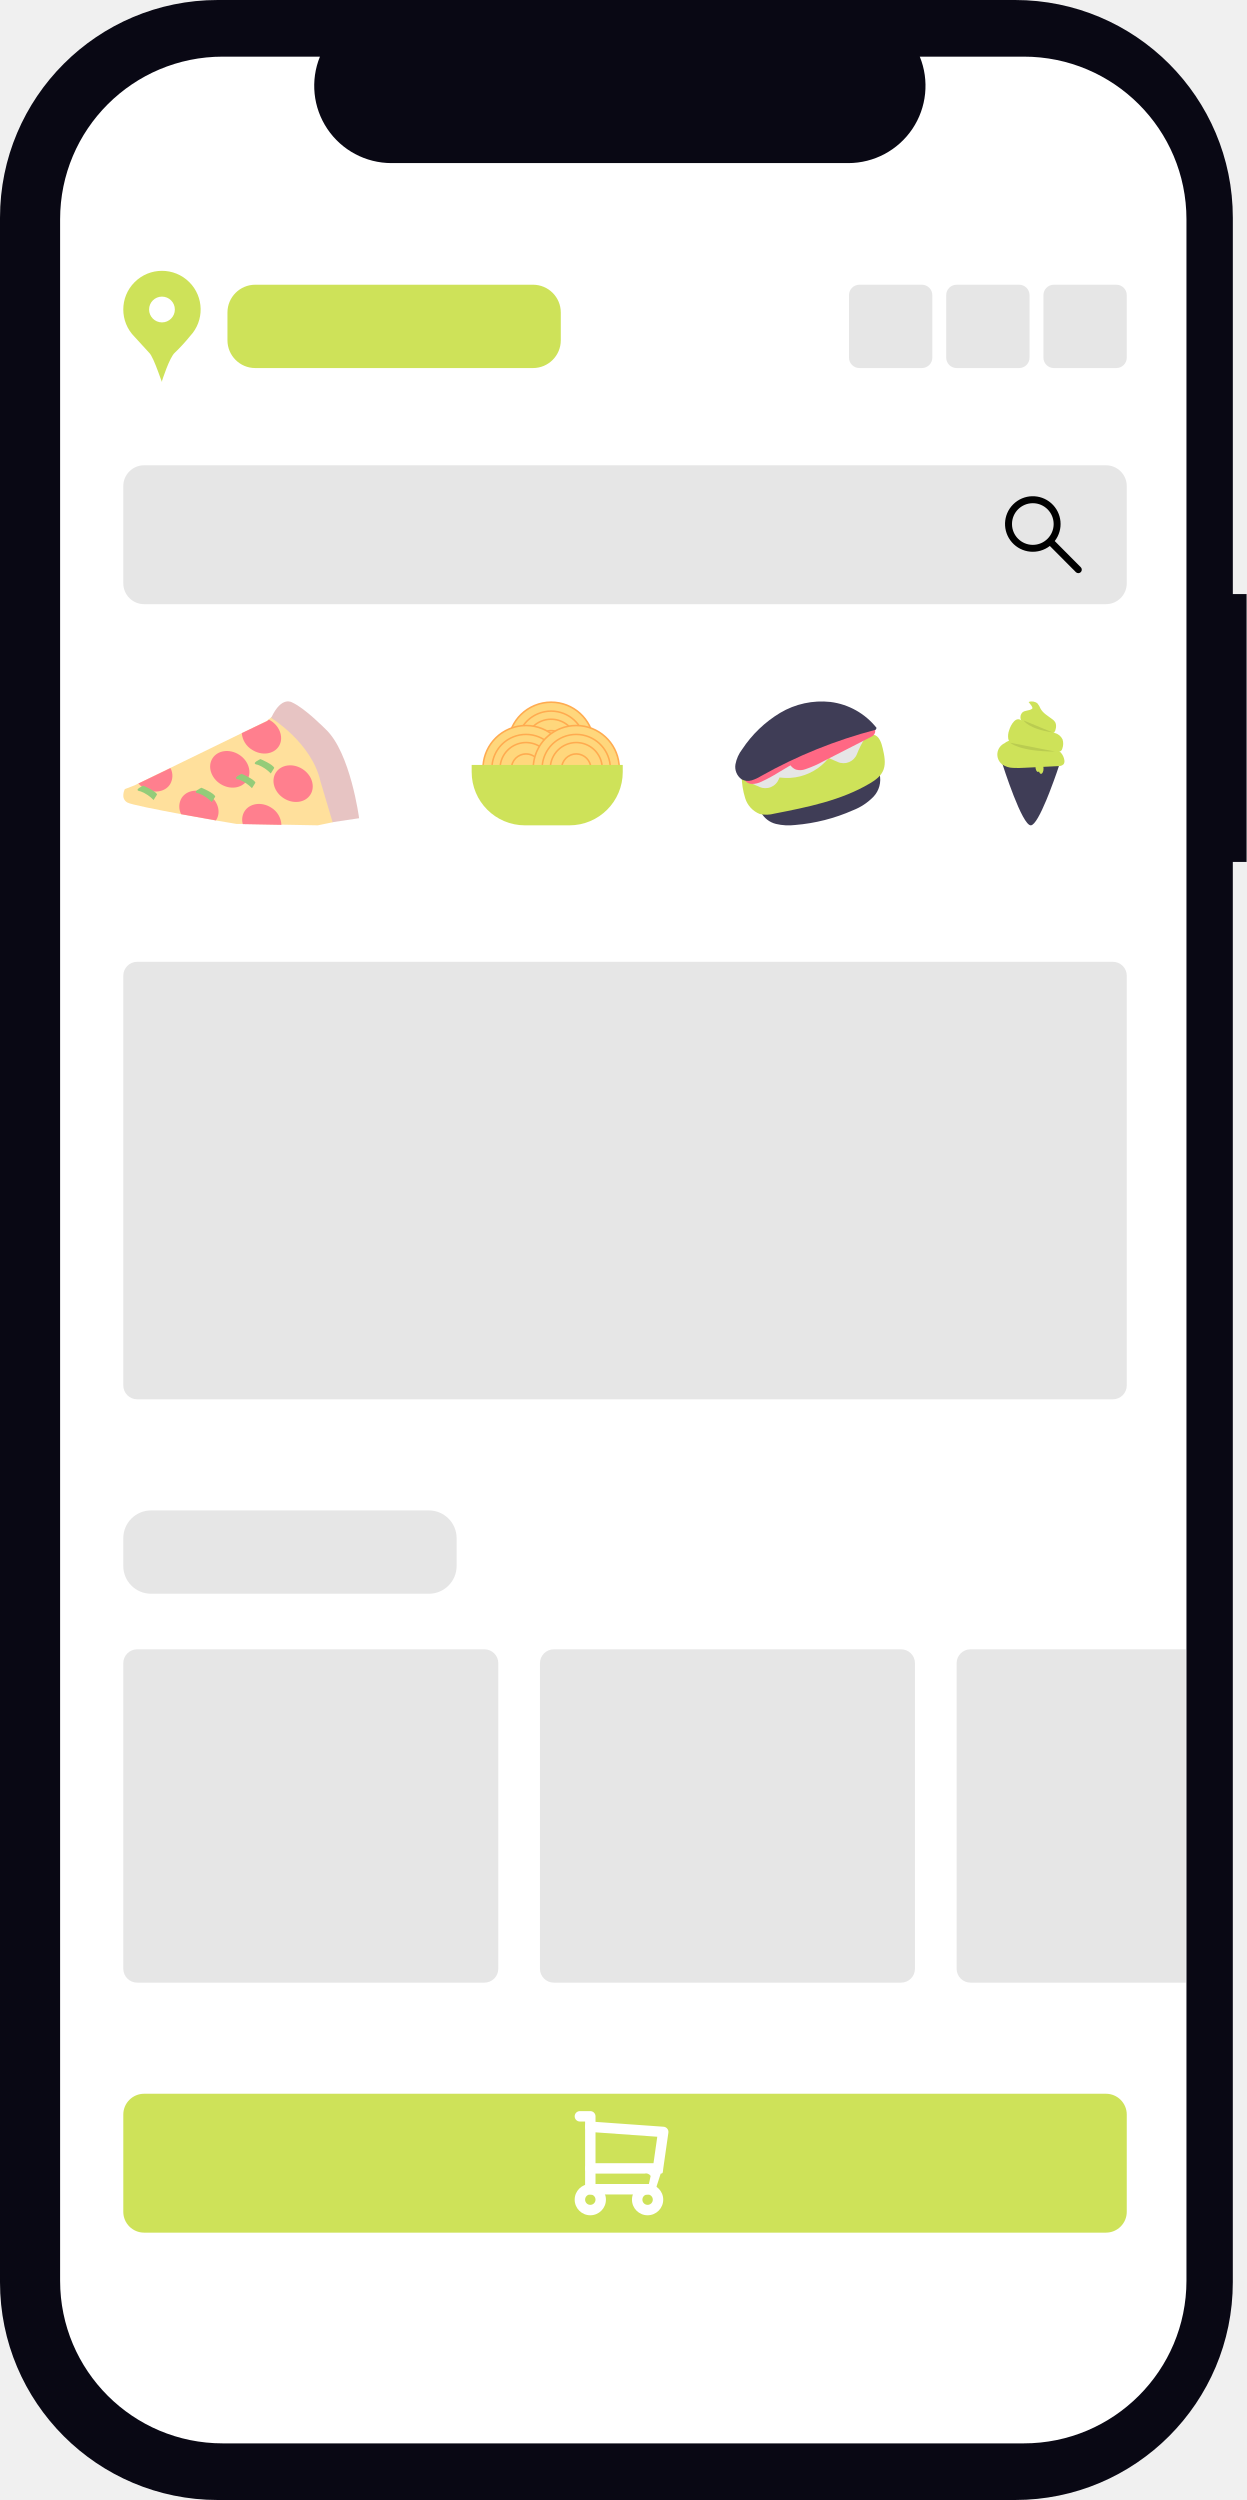
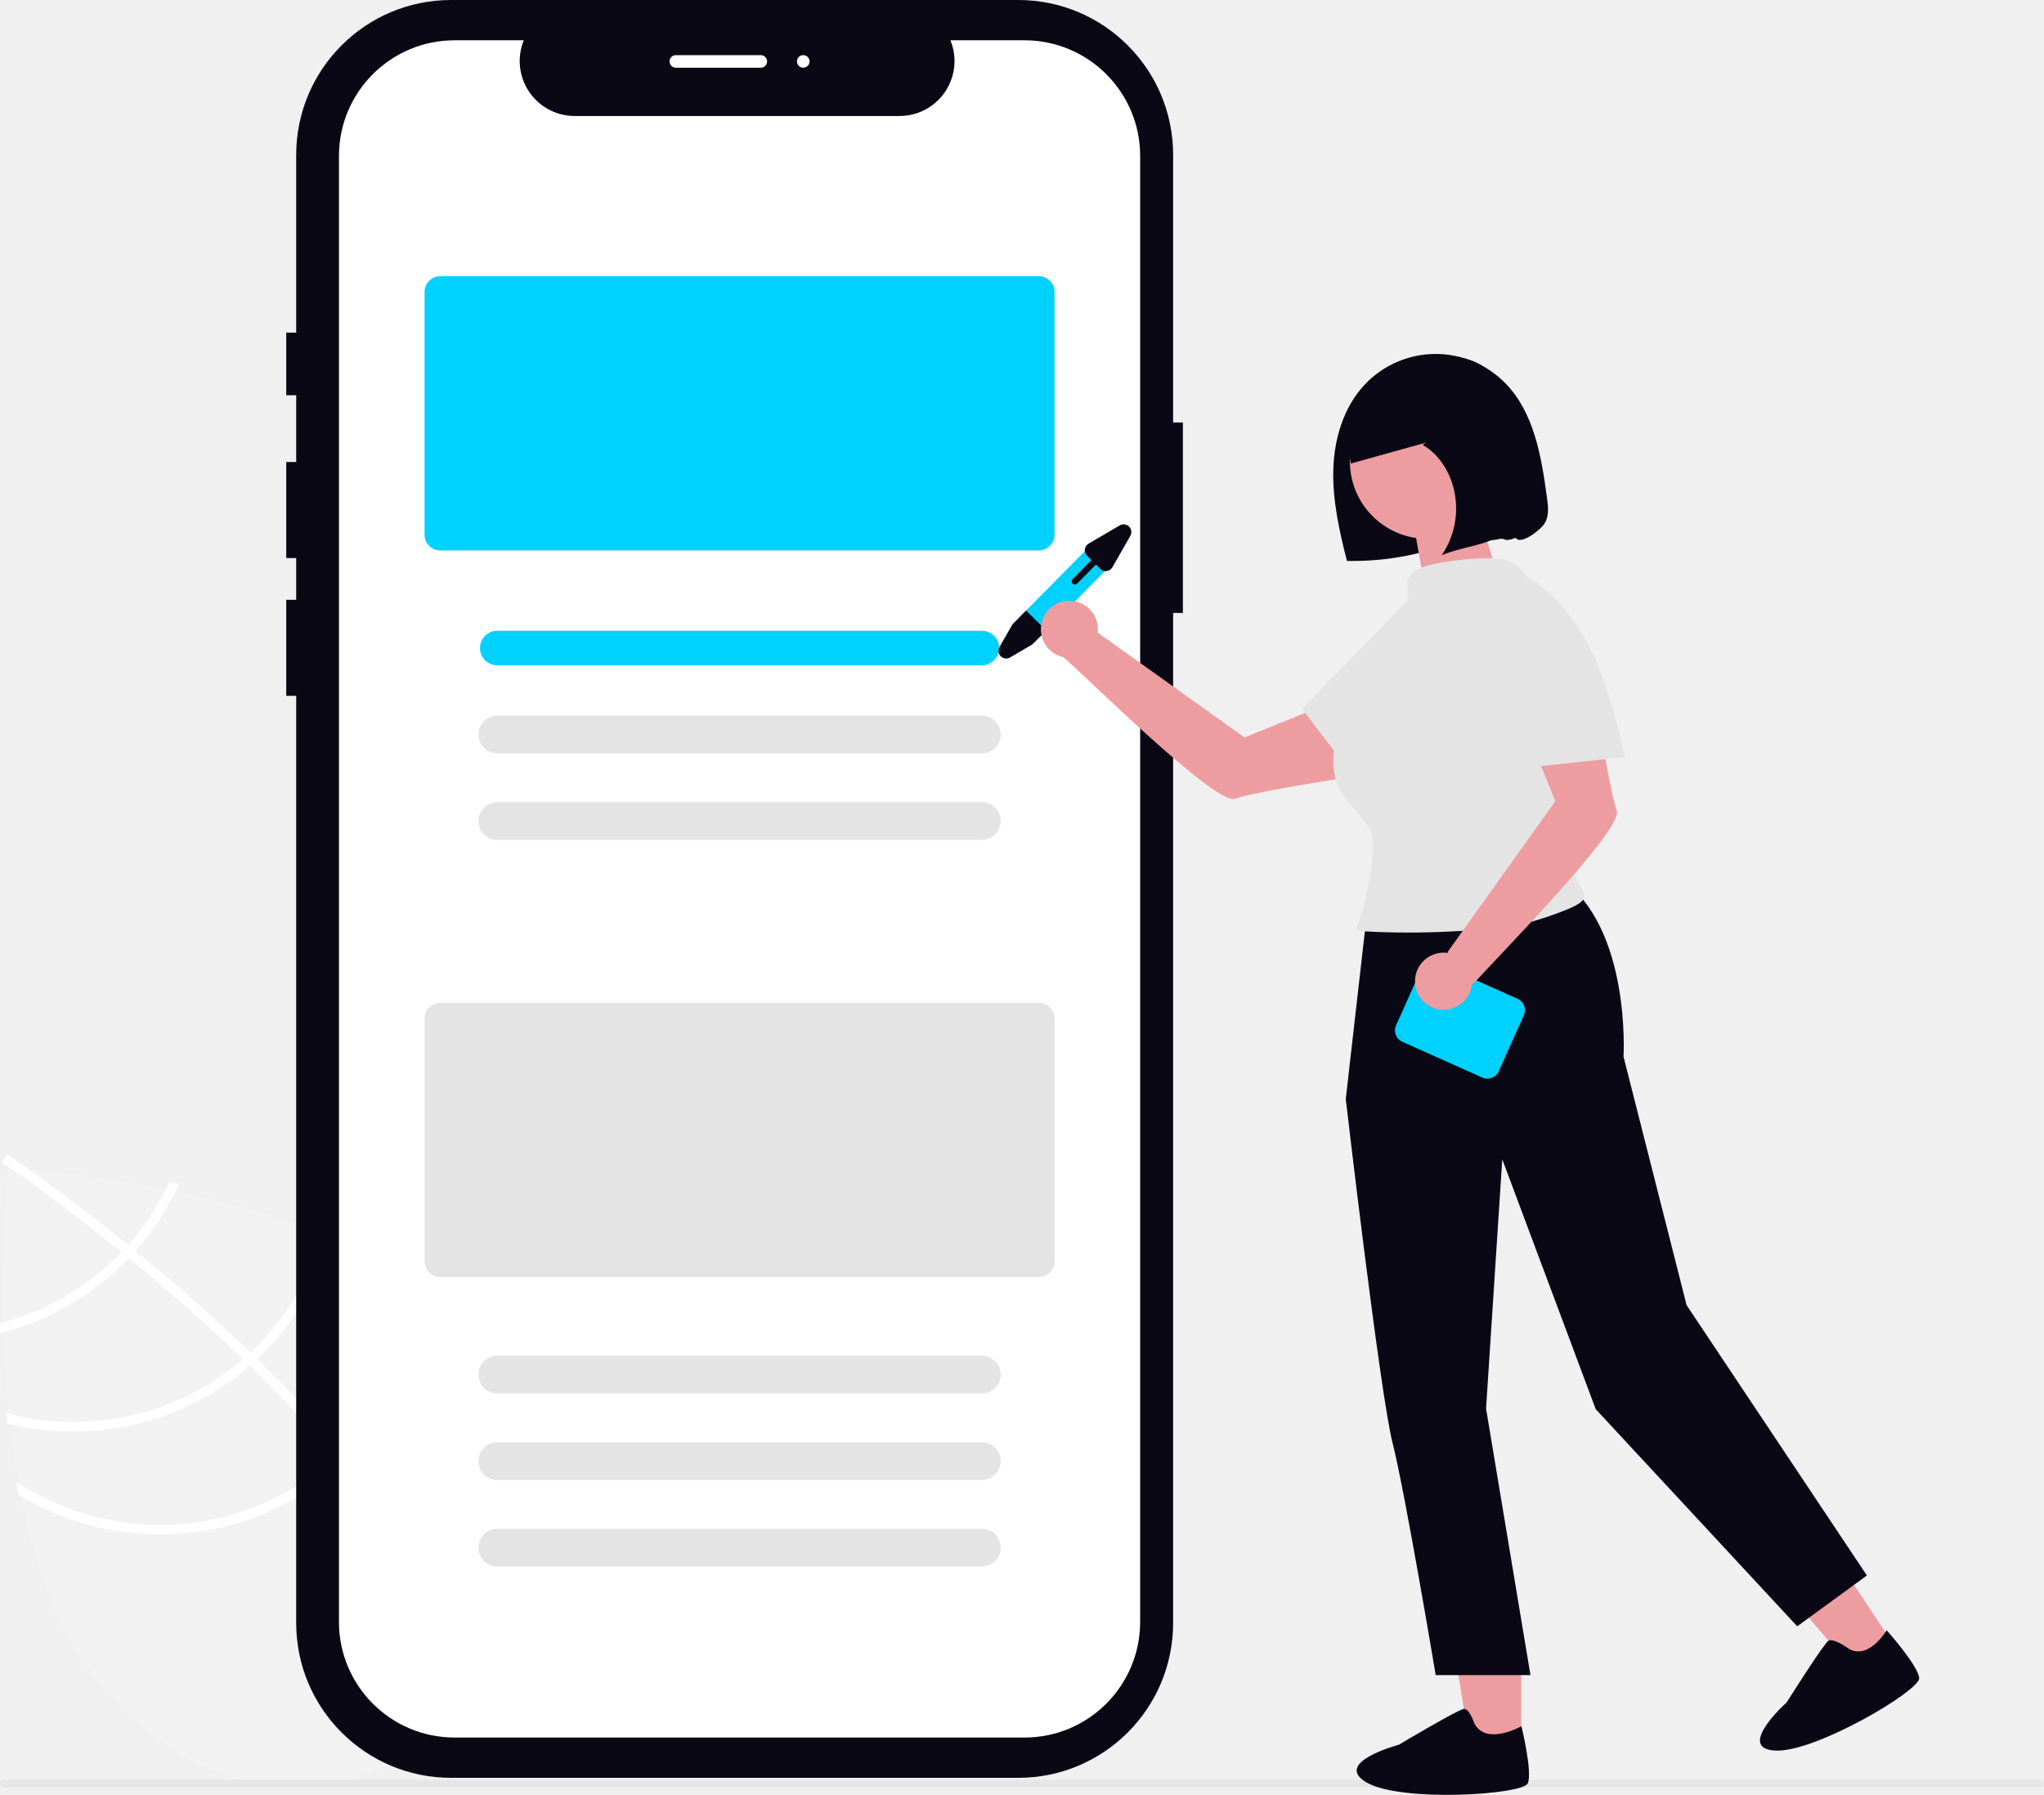
- <svg xmlns="http://www.w3.org/2000/svg" width="359.016" height="720" viewBox="0 0 359.016 720" role="img" artist="Katerina Limpitsouni" source="https://undraw.co/">
-   <g transform="translate(-780.492 -180)">
-     <g transform="translate(780.492 180)">
-       <path d="M625.386,250.295h-3.96V141.92a62.72,62.72,0,0,0-62.72-62.72H329.09a62.72,62.72,0,0,0-62.72,62.72V736.48a62.72,62.72,0,0,0,62.72,62.72H558.7a62.72,62.72,0,0,0,62.72-62.72V327.439h3.965Z" transform="translate(-266.37 -79.2)" fill="#090814" />
-       <path d="M561.418,95.686H531.447a22.254,22.254,0,0,1-20.6,30.659H379.291a22.255,22.255,0,0,1-20.6-30.659H330.7a46.841,46.841,0,0,0-46.841,46.841v593.7A46.841,46.841,0,0,0,330.7,783.065H561.409a46.841,46.841,0,0,0,46.84-46.839v-593.7a46.841,46.841,0,0,0-46.833-46.841Z" transform="translate(-266.549 -79.373)" fill="#fff" />
-     </g>
-     <g transform="translate(0 -11)">
-       <path d="M22.015,5.262a11.139,11.139,0,0,1,.251,15.494,51.213,51.213,0,0,1-4.415,4.813c-1.542,1.292-3.713,8.18-3.713,8.18.4,2.025-2.242-6.892-3.713-8.18L6.262,21.015A11.139,11.139,0,1,1,22.015,5.262ZM14.139,9.426a3.713,3.713,0,1,0,3.713,3.713,3.713,3.713,0,0,0-3.713-3.713" transform="translate(813 267)" fill="#cee259" />
-       <path d="M8,0H88a8,8,0,0,1,8,8v8a8,8,0,0,1-8,8H8a8,8,0,0,1-8-8V8A8,8,0,0,1,8,0Z" transform="translate(846 273)" fill="#cee259" />
-       <rect width="24" height="24" rx="3" transform="translate(1081 273)" fill="#e6e6e6" />
-       <rect width="24" height="24" rx="3" transform="translate(1053 273)" fill="#e6e6e6" />
-       <rect width="24" height="24" rx="3" transform="translate(1025 273)" fill="#e6e6e6" />
-       <g transform="translate(0 17)">
-         <path d="M6,0H283a6,6,0,0,1,6,6V34a6,6,0,0,1-6,6H6a6,6,0,0,1-6-6V6A6,6,0,0,1,6,0Z" transform="translate(816 308)" fill="#e6e6e6" />
-         <path d="M12520.107,2354.156a1,1,0,0,1-.709-.3l-7.5-7.543a8,8,0,1,1,1.415-1.414l7.5,7.548a1,1,0,0,1-.709,1.7ZM12507,2334a6,6,0,1,0,6,6A6.006,6.006,0,0,0,12507,2334Z" transform="translate(-11429.055 -2015.078)" />
-       </g>
-       <g transform="translate(-449.922 30.658)">
-         <path d="M396.72,433.85s-1.39,2.65.73,3.87c1,.58,8.23,2,15.49,3.36,3.56.66,7.13,1.3,10,1.8,3.5.62,5.92,1,5.92,1h1.84l11.12.21,10.46.2,4.43-.91L454.16,426l-13.24-14.55-2.77,2.34-.47.4-7.28,3.54-20.54,10-9.24,4.5-1.08.53Z" transform="translate(869.649 -46.25)" fill="#ffe09c" />
-         <path d="M464.19,442.24s-2.49-19-9.67-25.66c0,0-5.9-6-9.53-7.64,0,0-3.09-2.19-6.13,4.41,0,0,11.67,7.14,14.19,18.25l3.5,11.78Z" transform="translate(869.649 -46.25)" fill="#e7c4c3" />
-         <ellipse cx="5" cy="5.9" rx="5" ry="5.9" transform="translate(1307.167 387.072) rotate(-57.43)" fill="#ff7f8e" />
-         <ellipse cx="5" cy="5.9" rx="5" ry="5.9" transform="translate(1288.926 382.945) rotate(-57.43)" fill="#ff7f8e" />
-         <path d="M430.4,417.74a6.15,6.15,0,0,0,3,4.81c2.74,1.75,6.17,1.29,7.65-1s.47-5.63-2.28-7.38a6.656,6.656,0,0,0-.58-.33l-.47.4Z" transform="translate(869.649 -46.25)" fill="#ff7f8e" />
-         <path d="M431.2,440.23a4.6,4.6,0,0,0-.51,3.71l11.12.21a6.1,6.1,0,0,0-3-5C436.11,437.44,432.68,437.91,431.2,440.23Z" transform="translate(869.649 -46.25)" fill="#ff7f8e" />
-         <path d="M413.08,436.4a4.78,4.78,0,0,0-.14,4.68c3.56.66,7.13,1.3,10,1.8l.09-.13c1.48-2.32.46-5.63-2.28-7.38S414.57,434.08,413.08,436.4Z" transform="translate(869.649 -46.25)" fill="#ff7f8e" />
-         <path d="M400.62,432.25a7.09,7.09,0,0,0,1.46,1.24c2.74,1.75,6.17,1.29,7.65-1a4.77,4.77,0,0,0,.13-4.7Z" transform="translate(869.649 -46.25)" fill="#ff7f8e" />
-         <path d="M439.75,427.75l-1,1.6a10.29,10.29,0,0,0-3.69-2.48l-.29-.07c-1.86-.33,1-1.59,1-1.59S439.36,426.7,439.75,427.75Z" transform="translate(869.649 -46.25)" fill="#94cc79" />
-         <path d="M434.33,432l-1,1.59a10.311,10.311,0,0,0-3.69-2.47l-.29-.07c-1.87-.34,1-1.59,1-1.59S433.93,430.93,434.33,432Z" transform="translate(869.649 -46.25)" fill="#94cc79" />
-         <path d="M422.76,436l-1,1.6a10.29,10.29,0,0,0-3.69-2.48l-.29-.07c-1.87-.33,1-1.59,1-1.59S422.36,434.91,422.76,436Z" transform="translate(869.649 -46.25)" fill="#94cc79" />
-         <path d="M406,435.4l-1,1.6a10.36,10.36,0,0,0-3.7-2.48l-.29-.07c-1.86-.33,1-1.59,1-1.59S405.59,434.34,406,435.4Z" transform="translate(869.649 -46.25)" fill="#94cc79" />
-       </g>
-       <g transform="translate(-276.131 4.313)">
-         <ellipse cx="12.398" cy="12.398" rx="12.398" ry="12.398" transform="translate(1202.958 388.914)" fill="#ffd77c" />
-         <path d="M12.113-.5A12.622,12.622,0,1,1,7.2.492,12.629,12.629,0,0,1,12.113-.5Zm0,24.8a12.166,12.166,0,1,0-4.737-.956A12.173,12.173,0,0,0,12.113,24.3Z" transform="translate(1203.243 389.187)" fill="#ffab50" />
-         <ellipse cx="9.826" cy="9.826" rx="9.826" ry="9.826" transform="translate(1205.53 391.487)" fill="#ffd77c" />
-         <path d="M9.544-.5a10.05,10.05,0,1,1-3.913.79A10.057,10.057,0,0,1,9.544-.5Zm0,19.652A9.6,9.6,0,1,0,5.808,18.4a9.6,9.6,0,0,0,3.736.754Z" transform="translate(1205.811 391.758)" fill="#ffab50" />
-         <ellipse cx="7.487" cy="7.487" rx="7.487" ry="7.487" transform="translate(1207.869 393.825)" fill="#ffd77c" />
-         <path d="M7.215-.5A7.715,7.715,0,1,1,1.76,1.76,7.715,7.715,0,0,1,7.215-.5Zm0,14.974a7.259,7.259,0,1,0-5.134-2.125A7.259,7.259,0,0,0,7.215,14.474Z" transform="translate(1208.141 394.097)" fill="#ffab50" />
-         <ellipse cx="4.209" cy="4.209" rx="4.209" ry="4.209" transform="translate(1211.148 397.104)" fill="#ffd77c" />
-         <path d="M3.936-.5A4.436,4.436,0,1,1-.5,3.936,4.436,4.436,0,0,1,3.936-.5Zm0,8.417A3.981,3.981,0,1,0-.044,3.937a3.98,3.98,0,0,0,3.98,3.981Z" transform="translate(1211.419 397.376)" fill="#ffab50" />
-         <ellipse cx="12.398" cy="12.398" rx="12.398" ry="12.398" transform="translate(1195.726 395.631)" fill="#ffd77c" />
-         <path d="M12.113-.5A12.622,12.622,0,1,1,7.2.492,12.629,12.629,0,0,1,12.113-.5Zm0,24.8a12.166,12.166,0,1,0-4.737-.956A12.173,12.173,0,0,0,12.113,24.3Z" transform="translate(1196.011 395.903)" fill="#ffab50" />
-         <ellipse cx="9.826" cy="9.826" rx="9.826" ry="9.826" transform="translate(1198.298 398.202)" fill="#ffd77c" />
-         <path d="M9.544-.5a10.05,10.05,0,1,1-3.913.79A10.057,10.057,0,0,1,9.544-.5Zm0,19.652A9.6,9.6,0,1,0,5.808,18.4a9.6,9.6,0,0,0,3.736.754Z" transform="translate(1198.58 398.474)" fill="#ffab50" />
-         <ellipse cx="7.487" cy="7.487" rx="7.487" ry="7.487" transform="translate(1200.637 400.542)" fill="#ffd77c" />
-         <path d="M7.215-.5A7.715,7.715,0,1,1,1.76,1.76,7.715,7.715,0,0,1,7.215-.5Zm0,14.974a7.259,7.259,0,1,0-5.134-2.125A7.259,7.259,0,0,0,7.215,14.474Z" transform="translate(1200.909 400.814)" fill="#ffab50" />
-         <ellipse cx="3.545" cy="3.545" rx="3.545" ry="3.545" transform="translate(1204.586 406.475)" fill="#ffd77c" />
-         <path d="M3.936-.5A4.436,4.436,0,1,1-.5,3.936,4.436,4.436,0,0,1,3.936-.5Zm0,8.417A3.981,3.981,0,1,0-.044,3.937a3.98,3.98,0,0,0,3.98,3.981Z" transform="translate(1204.188 404.092)" fill="#ffab50" />
-         <ellipse cx="12.398" cy="12.398" rx="12.398" ry="12.398" transform="translate(1210.19 395.631)" fill="#ffd77c" />
-         <path d="M12.113-.5A12.622,12.622,0,1,1,7.2.492,12.629,12.629,0,0,1,12.113-.5Zm0,24.8a12.166,12.166,0,1,0-4.737-.956A12.173,12.173,0,0,0,12.113,24.3Z" transform="translate(1210.474 395.903)" fill="#ffab50" />
-         <ellipse cx="9.826" cy="9.826" rx="9.826" ry="9.826" transform="translate(1212.761 398.202)" fill="#ffd77c" />
-         <path d="M9.544-.5a10.05,10.05,0,1,1-3.913.79A10.057,10.057,0,0,1,9.544-.5Zm0,19.652A9.6,9.6,0,1,0,5.808,18.4a9.6,9.6,0,0,0,3.736.754Z" transform="translate(1213.043 398.474)" fill="#ffab50" />
-         <ellipse cx="7.487" cy="7.487" rx="7.487" ry="7.487" transform="translate(1215.101 400.542)" fill="#ffd77c" />
-         <path d="M7.215-.5A7.715,7.715,0,1,1,1.76,1.76,7.715,7.715,0,0,1,7.215-.5Zm0,14.974a7.259,7.259,0,1,0-5.134-2.125A7.259,7.259,0,0,0,7.215,14.474Z" transform="translate(1215.372 400.814)" fill="#ffab50" />
-         <ellipse cx="3.545" cy="3.545" rx="3.545" ry="3.545" transform="translate(1216.769 406.475)" fill="#ffd77c" />
-         <path d="M3.936-.5A4.436,4.436,0,1,1-.5,3.936,4.436,4.436,0,0,1,3.936-.5Zm0,8.417A3.981,3.981,0,1,0-.044,3.937a3.98,3.98,0,0,0,3.98,3.981Z" transform="translate(1218.651 404.092)" fill="#ffab50" />
-         <path d="M360.6,346h43.512v2.043a15.363,15.363,0,0,1-15.363,15.363H375.963A15.363,15.363,0,0,1,360.6,348.043Z" transform="translate(831.864 60.979)" fill="#cee259" />
-       </g>
-       <g transform="translate(942.931 352.386)">
-         <path d="M62.717,89.969a6.694,6.694,0,0,0,4.292,3.266,15.8,15.8,0,0,0,5.519.3,51.553,51.553,0,0,0,16.636-4.24,16.57,16.57,0,0,0,5.881-3.884,7.133,7.133,0,0,0,1.779-6.564A266.383,266.383,0,0,1,62.447,89.81" transform="translate(-5.943 -17.323)" fill="#3f3d56" />
-         <path d="M52.69,69.984a22.22,22.22,0,0,0,1.01,6.436,7.167,7.167,0,0,0,4.214,4.551,8.684,8.684,0,0,0,4.192-.117C71.6,79,81.269,77.086,89.612,72.151c1.626-.962,3.282-2.147,3.951-4.021s.212-4.042-.252-6.059c-.369-1.6-1-3.51-2.49-3.913a3.728,3.728,0,0,0-2.507.515,161.5,161.5,0,0,1-35.4,11.768" transform="translate(-1.522 -7.917)" fill="#cee259" />
-         <path d="M96.818,65.459l3.479,1.522a4.151,4.151,0,0,0,5.536-2.3,26.232,26.232,0,0,1,2.191-4.395A48.209,48.209,0,0,1,96.7,65.477" transform="translate(-21.462 -8.913)" fill="#e6e6e6" />
-         <path d="M55.928,78.8l3.334,1.459a4.178,4.178,0,0,0,5.566-2.314,25.792,25.792,0,0,1,2.12-4.232,47.407,47.407,0,0,1-11.139,5.106" transform="translate(-2.935 -14.998)" fill="#e6e6e6" />
-         <path d="M65.138,70.392h0A15.354,15.354,0,0,0,84.863,63.5q.815-1.541,1.736-3.022a92.33,92.33,0,0,1-21.7,9.944" transform="translate(-7.057 -9.003)" fill="#e6e6e6" />
-         <path d="M54.693,69.217a1.688,1.688,0,0,0-.741,2.3,2.624,2.624,0,0,0,2.279,1.264,6.261,6.261,0,0,0,2.631-.656A43.419,43.419,0,0,0,63.716,69.5l12.9-7.707a2.072,2.072,0,0,0,1.091-1.125c.185-.751-.57-1.469-1.34-1.543a3.915,3.915,0,0,0-2.183.669c-4.446,2.444-8.6,5.461-13.3,7.385a31.645,31.645,0,0,1-6.388,1.86" transform="translate(-2.01 -8.385)" fill="#ff6884" />
-         <path d="M78.12,59.867c-.891.2-1.3,1.772-.945,3.051a3.657,3.657,0,0,0,2.2,2.5,4.377,4.377,0,0,0,2.719-.129A31.113,31.113,0,0,0,87.23,63.03l13.711-7.022a1.977,1.977,0,0,0,1.2-1.267,2.5,2.5,0,0,0-1.226-2.6,2.741,2.741,0,0,0-2.266.285c-4.708,2.119-9.168,5.142-14.084,6.444a21.722,21.722,0,0,1-6.624.695" transform="translate(-12.559 -5.153)" fill="#ff6884" />
-         <path d="M89.775,48.775A138.885,138.885,0,0,0,56.716,62.129a11.51,11.51,0,0,1-2.676,1.229,3.8,3.8,0,0,1-2.9-.3,4.419,4.419,0,0,1-1.771-4.321,10.15,10.15,0,0,1,1.955-4.347A34.283,34.283,0,0,1,62.238,43.921a23.385,23.385,0,0,1,14.5-3.145,20.143,20.143,0,0,1,13.277,7.475" fill="#3f3d56" />
-       </g>
-       <path d="M619.635,277.166s-.476,1.48-1.219,3.606c-.24.691-.509,1.449-.8,2.247-.4,1.111-.849,2.3-1.315,3.489-.287.732-.581,1.462-.879,2.176-1.6,3.826-3.3,7.141-4.422,7.188-2.509.1-7.884-16.684-8.471-18.539-.034-.108-.052-.166-.052-.166Z" transform="translate(466.379 132.827)" fill="#3f3d56" />
-       <path d="M677.236,59.624c-.786.623-2.03.387-2.786,1.047a1.984,1.984,0,0,0-.514,1.895,5.516,5.516,0,0,0,.893,1.841,4.739,4.739,0,0,0,.9,1.1,4.45,4.45,0,0,0,1.811.774,22.553,22.553,0,0,0,4.272.619,2.233,2.233,0,0,0,1.8-.476,2.1,2.1,0,0,0,.427-1.024,2.869,2.869,0,0,0-.059-1.727,2.919,2.919,0,0,0-.956-1.062c-1.2-.918-2.612-1.678-3.344-3a5.686,5.686,0,0,0-.911-1.541,2.621,2.621,0,0,0-2.531-.393C676.341,57.912,677.708,59.25,677.236,59.624Z" transform="translate(400.497 335.5)" fill="#cee259" />
-       <path d="M627.861,127.1a4.925,4.925,0,0,0-.252,2.482,3.483,3.483,0,0,0,2.243,2.28,10.289,10.289,0,0,0,3.278.48l5.805.217a7.01,7.01,0,0,1,2.159.308c.565.207,1.237.547,1.708.173a1.338,1.338,0,0,0,.385-.707,4.05,4.05,0,0,0,.053-2.614,3.477,3.477,0,0,0-2.291-1.861,16.5,16.5,0,0,0-3.016-.437,18.179,18.179,0,0,1-3.033-.6,5.213,5.213,0,0,1-2.283-1.161c-.332-.328-.583-.729-.9-1.076C629.93,122.6,628.3,125.569,627.861,127.1Z" transform="translate(443.264 274.218)" fill="#cee259" />
-       <path d="M589.952,201.534a3.593,3.593,0,0,0-.75,6.105,5.725,5.725,0,0,0,3.162,1.016,27.121,27.121,0,0,0,3.289-.03l9.7-.48a2.011,2.011,0,0,0,1.559-.545,1.612,1.612,0,0,0,.212-1.221,4.186,4.186,0,0,0-2.821-3.308,8.2,8.2,0,0,0-1.7-.281l-4.157-.389a9.807,9.807,0,0,1-1.665-.253c-1.644-.447-3.112-1.751-4.8-1.558a5.384,5.384,0,0,0-2.927,1.735" transform="translate(479.896 203.496)" fill="#cee259" />
-       <path d="M685.467,128.361s1.357,2.449,8.315,3.438" transform="translate(389.811 270.121)" opacity="0.1" />
-       <path d="M635.707,211.293s2.521,2.55,12.925,2.55" transform="translate(435.721 193.604)" opacity="0.1" />
-       <ellipse cx="0.719" cy="1.494" rx="0.719" ry="1.494" transform="translate(1078.709 410.325)" fill="#cee259" />
-       <ellipse cx="0.719" cy="1.494" rx="0.719" ry="1.494" transform="translate(1079.594 410.878)" fill="#cee259" />
-       <rect width="289" height="126" rx="4" transform="translate(816 468)" fill="#e6e6e6" />
-       <rect width="108" height="96" rx="4" transform="translate(816 666)" fill="#e6e6e6" />
-       <rect width="108" height="96" rx="4" transform="translate(936 666)" fill="#e6e6e6" />
-       <path d="M4,0H66a0,0,0,0,1,0,0V96a0,0,0,0,1,0,0H4a4,4,0,0,1-4-4V4A4,4,0,0,1,4,0Z" transform="translate(1056 666)" fill="#e6e6e6" />
-       <path d="M8,0H88a8,8,0,0,1,8,8v8a8,8,0,0,1-8,8H8a8,8,0,0,1-8-8V8A8,8,0,0,1,8,0Z" transform="translate(816 626)" fill="#e6e6e6" />
-       <path d="M6,0H283a6,6,0,0,1,6,6V34a6,6,0,0,1-6,6H6a6,6,0,0,1-6-6V6A6,6,0,0,1,6,0Z" transform="translate(816 794)" fill="#cee259" />
-       <g transform="translate(-293 171)">
-         <path d="M7.5,25A4.5,4.5,0,1,1,12,20.5,4.505,4.505,0,0,1,7.5,25Zm0-6A1.5,1.5,0,1,0,9,20.5,1.5,1.5,0,0,0,7.5,19Z" transform="translate(1236 633)" fill="#fff" />
-         <path d="M18.5,25A4.5,4.5,0,1,1,23,20.5,4.505,4.505,0,0,1,18.5,25Zm0-6A1.5,1.5,0,1,0,20,20.5,1.5,1.5,0,0,0,18.5,19Z" transform="translate(1241.5 633)" fill="#fff" />
-         <path d="M24,26H7.5A1.5,1.5,0,0,1,6,24.5V5H4.5a1.5,1.5,0,0,1,0-3h3A1.5,1.5,0,0,1,9,3.5V23H24a1.5,1.5,0,1,1,0,3Z" transform="translate(1236 626)" fill="#fff" />
-         <path d="M26.773,19l-1.337,4.146-2.174-.618.614-2.867A1.608,1.608,0,0,0,22.084,19H6.5a1.5,1.5,0,0,1,0-3H24.7l1.088-7.619L6.393,7A1.5,1.5,0,1,1,6.607,4l21,1.5a1.5,1.5,0,0,1,1.378,1.708l-1.5,10.5C27.379,18.451,27.52,19,26.773,19Z" transform="translate(1237 627)" fill="#fff" />
-       </g>
+ <svg xmlns="http://www.w3.org/2000/svg" width="910.822" height="800" viewBox="0 0 910.822 800" role="img" artist="Katerina Limpitsouni" source="https://undraw.co/">
+   <g transform="translate(-526.07 -140)">
+     <path d="M445.909,577.653l-9.393,73.993-13.822-84.053c-66.427-25.491-144.1-30.441-144.1-30.441s-17.14,160.535,39.45,227.661S434.3,821.733,483.527,780.234s69.371-98.578,12.781-165.7C483.712,599.59,465.932,587.473,445.909,577.653Z" transform="translate(251.309 123.344)" fill="#f2f2f2" />
+     <path d="M427.616,664.538l2.789,3.309c32.227,38.626,51.038,74.1,56.124,105.961.082.463.134.924.216,1.387l-2.157.333-2.078.294C477.4,741.1,455.2,704.639,427.1,670.941c-.9-1.095-1.8-2.206-2.745-3.29-12.022-14.16-25-27.793-38.157-40.575-1.01-1-2.05-2-3.089-3-17.454-16.781-35.069-32.026-50.8-44.905-1.108-.916-2.232-1.817-3.343-2.7-26.721-21.691-47.533-36.173-52.173-39.351-.559-.4-.876-.607-.947-.658l1.183-1.754,0-.03,1.2-1.768c.072.052,1.137.751,3.06,2.1,7.221,5.009,26.619,18.778,50.672,38.235,1.08.883,2.2,1.784,3.313,2.7,12.779,10.439,26.738,22.377,40.8,35.4q5.307,4.9,10.342,9.775c1.056.987,2.1,1.988,3.106,2.986Q410.86,644.829,427.616,664.538Z" transform="translate(251.182 121.639)" fill="#fff" />
+     <path d="M332.233,569.749c-.973,1.073-1.963,2.159-3,3.227a118.2,118.2,0,0,1-8.838,8.263,114.968,114.968,0,0,1-45.237,23.454c.044,1.448.088,2.9.129,4.374a119.226,119.226,0,0,0,47.87-24.552,122.3,122.3,0,0,0,9.419-8.837c1.017-1.054,2.007-2.14,2.966-3.229A118.22,118.22,0,0,0,355,542.512q-2.2-.461-4.3-.914a114.571,114.571,0,0,1-18.468,28.151Z" transform="translate(250.908 125.132)" fill="#fff" />
+     <path d="M385.912,612.042Q384.3,613.569,382.6,615c-.33.306-.691.61-1.035.9A115.578,115.578,0,0,1,277.1,639.158c.16,1.519.319,3.038.509,4.559a119.869,119.869,0,0,0,106.723-24.542c.459-.387.917-.773,1.362-1.176,1.133-.983,2.235-1.969,3.324-2.97a119.237,119.237,0,0,0,34.2-57.978c-1.339-.524-2.678-1.049-4.033-1.56A114.784,114.784,0,0,1,385.912,612.042Z" transform="translate(251.687 130.716)" fill="#fff" />
+     <path d="M425.837,649.681c-1.064,1.065-2.155,2.1-3.26,3.113-1.187,1.085-2.388,2.153-3.616,3.189a115.891,115.891,0,0,1-138.69,7.863c.381,1.948.749,3.88,1.163,5.8a120.135,120.135,0,0,0,140.288-10.387c1.228-1.036,2.443-2.088,3.6-3.175,1.135-1.013,2.227-2.045,3.3-3.094A119.784,119.784,0,0,0,464.2,572.535c-1.366-.922-2.767-1.786-4.182-2.667a115.517,115.517,0,0,1-34.179,79.813Z" transform="translate(252.961 136.496)" fill="#fff" />
+     <path d="M761.348,354.2V234.923a69.033,69.033,0,0,0-69.033-69.033h-252.7a69.033,69.033,0,0,0-69.034,69.033v79.214h-4.44v27.911h4.44V371.82h-4.44v42.8h4.44v18.607h-4.44v42.8h4.44V889.274a69.033,69.033,0,0,0,69.033,69.033h252.7a69.033,69.033,0,0,0,69.034-69.033V439.1H765.7V354.2Z" transform="translate(287.479 -25.89)" fill="#090814" />
+     <path d="M688.366,178.7H655.38A24.493,24.493,0,0,1,632.7,212.443H487.934A24.493,24.493,0,0,1,465.258,178.7H434.449A51.553,51.553,0,0,0,382.9,230.254V883.644A51.553,51.553,0,0,0,434.449,935.2H688.366a51.553,51.553,0,0,0,51.553-51.553h0V230.254A51.553,51.553,0,0,0,688.366,178.7Z" transform="translate(294.213 -20.74)" fill="#fff" />
+     <path d="M683.812,375.937H417.122a7.018,7.018,0,0,1-7.01-7.01V260.716a7.018,7.018,0,0,1,7.01-7.01H683.812a7.018,7.018,0,0,1,7.01,7.01V368.927a7.018,7.018,0,0,1-7.01,7.01Z" transform="translate(305.154 9.409)" fill="#00d1ff" />
+     <path d="M651.339,381.84h-215.9a7.711,7.711,0,0,1,0-15.422h215.9a7.711,7.711,0,0,1,0,15.422Z" transform="translate(312.234 54.716)" fill="#00d1ff" />
+     <path d="M651.54,410.242h-215.9a8.412,8.412,0,0,1,0-16.824h215.9a8.412,8.412,0,0,1,0,16.824Z" transform="translate(312.032 65.568)" fill="#e4e4e4" />
+     <path d="M651.54,437.742h-215.9a8.412,8.412,0,0,1,0-16.824h215.9a8.412,8.412,0,0,1,0,16.824Z" transform="translate(312.032 76.623)" fill="#e4e4e4" />
+     <path d="M683.812,606.937H417.122a7.018,7.018,0,0,1-7.01-7.01V491.716a7.018,7.018,0,0,1,7.01-7.01H683.812a7.018,7.018,0,0,1,7.01,7.01V599.927a7.018,7.018,0,0,1-7.01,7.01Z" transform="translate(305.154 102.263)" fill="#e4e4e4" />
+     <path d="M651.54,613.742h-215.9a8.412,8.412,0,0,1,0-16.824h215.9a8.412,8.412,0,1,1,0,16.824Z" transform="translate(312.032 147.369)" fill="#e4e4e4" />
+     <path d="M651.54,641.242h-215.9a8.412,8.412,0,0,1,0-16.824h215.9a8.412,8.412,0,1,1,0,16.824Z" transform="translate(312.032 158.422)" fill="#e4e4e4" />
+     <path d="M651.54,668.742h-215.9a8.412,8.412,0,0,1,0-16.824h215.9a8.412,8.412,0,0,1,0,16.824Z" transform="translate(312.032 169.476)" fill="#e4e4e4" />
+     <path d="M593.233,362.657" transform="translate(378.761 53.204)" fill="#00d1ff" />
+     <path d="M1184.315,733.956H276.832a1.669,1.669,0,0,1,0-3.339h907.484a1.669,1.669,0,1,1,0,3.338Z" transform="translate(250.908 202.669)" fill="#e6e6e6" />
+     <path d="M528.632,189.026H490.779a2.8,2.8,0,0,1,0-5.608h37.853a2.8,2.8,0,0,1,0,5.608Z" transform="translate(336.452 -18.844)" fill="#fff" />
+     <circle cx="2.804" cy="2.804" r="2.804" transform="translate(881.206 164.574)" fill="#fff" />
+     <path d="M35.659,9.808,11.56,45.976A6.309,6.309,0,0,1,.5,44.918a5.779,5.779,0,0,1-.377-1.2,6.325,6.325,0,0,1,.939-4.738l24.1-36.168a6.309,6.309,0,0,1,10.5,7Z" transform="translate(987.239 376.16) rotate(11)" fill="#00d1ff" />
+     <path d="M19.219,7l-4.878,7.277L5.71,21.882A3.436,3.436,0,0,1,.183,18.2L3.961,7.14,8.719,0Z" transform="translate(974.747 410.47) rotate(11)" fill="#090814" />
+     <path d="M16.268.859,4.191,11.5a3.438,3.438,0,0,0,.367,5.441l2.285,1.523L.235,28.384a1.4,1.4,0,0,0,2.333,1.555l6.608-9.917,2.285,1.523a3.43,3.43,0,0,0,5.162-1.757L21.8,4.543A3.438,3.438,0,0,0,16.268.859Z" transform="translate(1009.229 370.23) rotate(11)" fill="#090814" />
+     <g transform="translate(989.886 297.762)">
+       <path d="M633.915,555.584l-15.561,10.291-47.1-55.123,22.965-15.188Z" transform="translate(-243.091 36.087)" fill="#ed9da0" />
+       <path d="M781.526,326.706c-2.5-18.315-5.629-37.979-18.546-51.2a43.439,43.439,0,0,0-62.763.65c-9.4,10.031-13.556,24.117-13.936,37.861s2.681,27.336,6.077,40.659a125.316,125.316,0,0,0,52.3-10.295c4.042-1.973,10.41,1.992,14.714.689,4.357-1.109,1.97,1.626,8.248-.689,1.821,3.39,10.781-3.171,12.827-6.43S782.046,330.519,781.526,326.706Z" transform="translate(-555.967 -262.425)" fill="#090814" />
+       <path d="M492.578,557.766H470.671l-8.334-51.938,30.241,0Z" transform="translate(-278.566 68.732)" fill="#ed9da0" />
+       <path d="M694.887,411.843l-65.405-46.721A12.713,12.713,0,1,0,614.21,376.07c8.176,6.864,67.89,66.252,76.44,63.119,8.678-3.179,46.619-8.935,46.619-8.935l1.056-36.024Z" transform="translate(-604.14 -240.906)" fill="#ed9da0" />
+       <path d="M715.248,457.883,705.2,546.072s15.243,131.17,20.865,153.329,19.208,103.445,19.208,103.445h42.232L767.717,684.055l7.221-111.108L816.578,684.3l89.8,96.792,31.044-22.657L857.077,637.953l-28.11-110.795s3.5-57.307-28-79.376Z" transform="translate(-569.333 -213.978)" fill="#090814" />
+       <path d="M29.46,68.614a34.5,34.5,0,1,1,28.443-8.8l7.67,24.4-32.53,4.318Z" transform="translate(137.729 13.423)" fill="#ed9da0" />
+       <path d="M5.5,0H32.948a5.5,5.5,0,0,1,5.5,5.5v39.12a5.5,5.5,0,0,1-5.5,5.5H5.5a5.5,5.5,0,0,1-5.5-5.5V5.5A5.5,5.5,0,0,1,5.5,0Z" transform="translate(156.025 304.299) rotate(-65.867)" fill="#00d1ff" />
+       <path d="M788.455,356.56c-4.449-8.855-6.611-15.588-16.1-18.459-6.405-1.939-32.312.967-38.15,4.239-9.71,5.443-.911,11.437-6.639,20.982l-18.683,31.129c-4.281,7.133-8.607,14.368-10.923,22.359s-2.426,16.96,1.517,24.286c3.529,6.557,9.923,11.207,13.473,17.753,3.691,6.808-2.935,37.206-6.37,44.146l1.649.762a371.742,371.742,0,0,0,68.456-2.3c5.634-.713,24.623-6.8,29.266-10.074,6.839-4.817-3.6-8.4-1.908-16.592A183.231,183.231,0,0,0,788.455,356.56Z" transform="translate(-566.062 -246.491)" fill="#e4e4e4" />
+       <path d="M715.246,439.087c10.229-10.053,20.51-20.166,28.93-31.775s14.969-24.9,16.8-39.123a28.98,28.98,0,0,0-.906-13.593c-1.569-4.308-5.043-8.132-9.521-9.115-7.166-1.573-13.682,4.146-18.8,9.407l-45.236,46.538,28.815,37.929Z" transform="translate(-570.122 -243.262)" fill="#e4e4e4" />
+       <path d="M812.022,431.065c-3.179-8.678-8.935-46.619-8.935-46.619l-36.024-1.056,17.612,43.439-48.06,67.281s.089.148.251.411a12.71,12.71,0,1,0,10.66,13.507.878.878,0,0,0,1.1-.189C753.976,501.129,815.2,439.743,812.022,431.065Z" transform="translate(-555.408 -227.496)" fill="#ed9da0" />
+       <path d="M807.415,424.255c-3.307-13.955-6.638-27.987-12.212-41.2s-13.555-25.7-24.78-34.622a28.978,28.978,0,0,0-12.1-6.261c-4.5-.887-9.568.106-12.727,3.429-5.056,5.317-3.534,13.852-1.68,20.951l16.4,62.794,47.368-5.021Z" transform="translate(-547.139 -244.647)" fill="#e4e4e4" />
+       <path d="M769.677,312.718c-1.078-8.343-2.2-16.756-4.738-24.613s-6.616-15.215-12.474-19.665c-9.274-7.046-21.281-5.687-31.679-1.634-8.041,3.134-15.891,7.9-21.561,15.558s-8.856,18.588-6.746,28.6l33.274-9.26-1.214,1.011c7.2,4.056,12.664,12.447,14.3,21.949a37.066,37.066,0,0,1-5.855,27.154c7.564-3.161,15.454-3.876,23.018-7.037,4.669-1.951,9.341-6.645,12.11-11.649C771.318,327.333,770.572,319.643,769.677,312.718Z" transform="translate(-554.346 -262.124)" fill="#090814" />
+       <path d="M41.277,6.2s-5.522-4.434-7.731-3.326-20.48,26.075-20.48,26.075S-11.231,47.793,6.44,50.01,72.706,27.84,72.706,22.3,59.736,0,59.736,0,50.113,13.959,41.277,6.2Z" transform="matrix(0.998, -0.07, 0.07, 0.998, 317.273, 573.048)" fill="#090814" />
+       <path d="M53.847,21.573s-2.056-6.352-4.523-6.195-29.04,16-29.04,16-29.73,7.852-14.33,16.8,69.662,5.487,71.828.384S74.952,23.1,74.952,23.1s-16.005,9.069-21.1-1.526" transform="translate(139.196 588.544)" fill="#090814" />
    </g>
  </g>
</svg>
